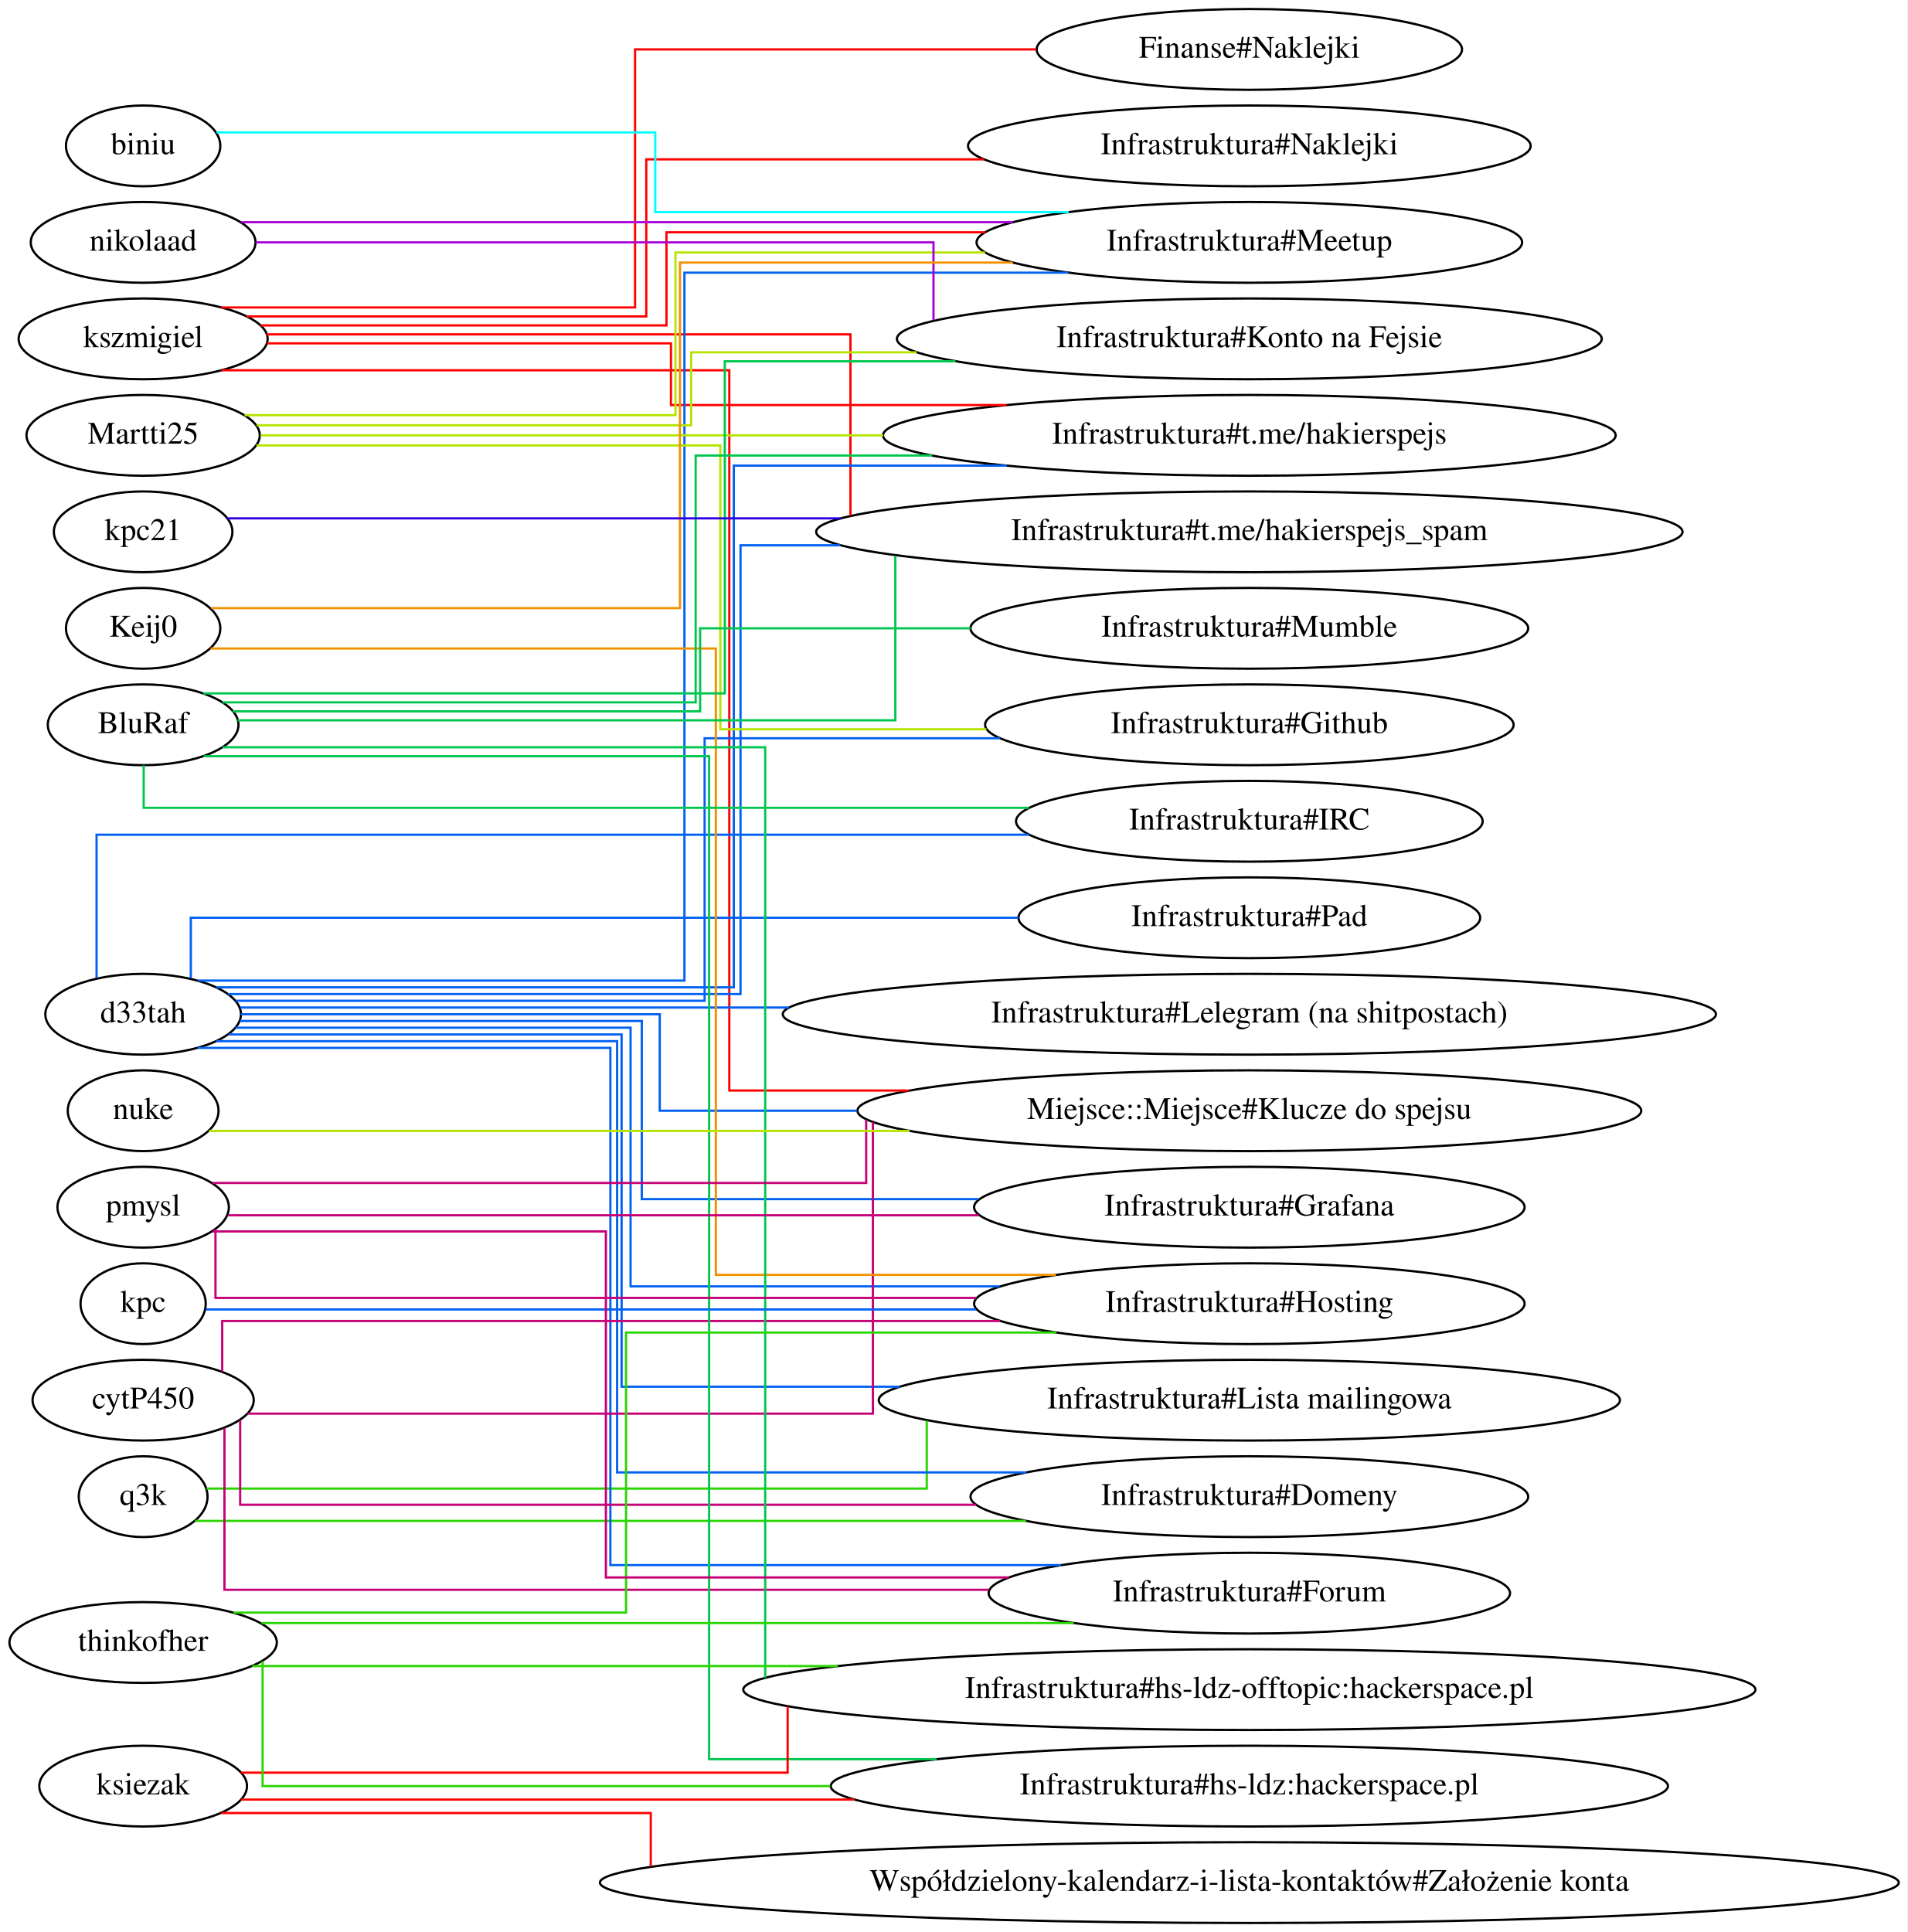
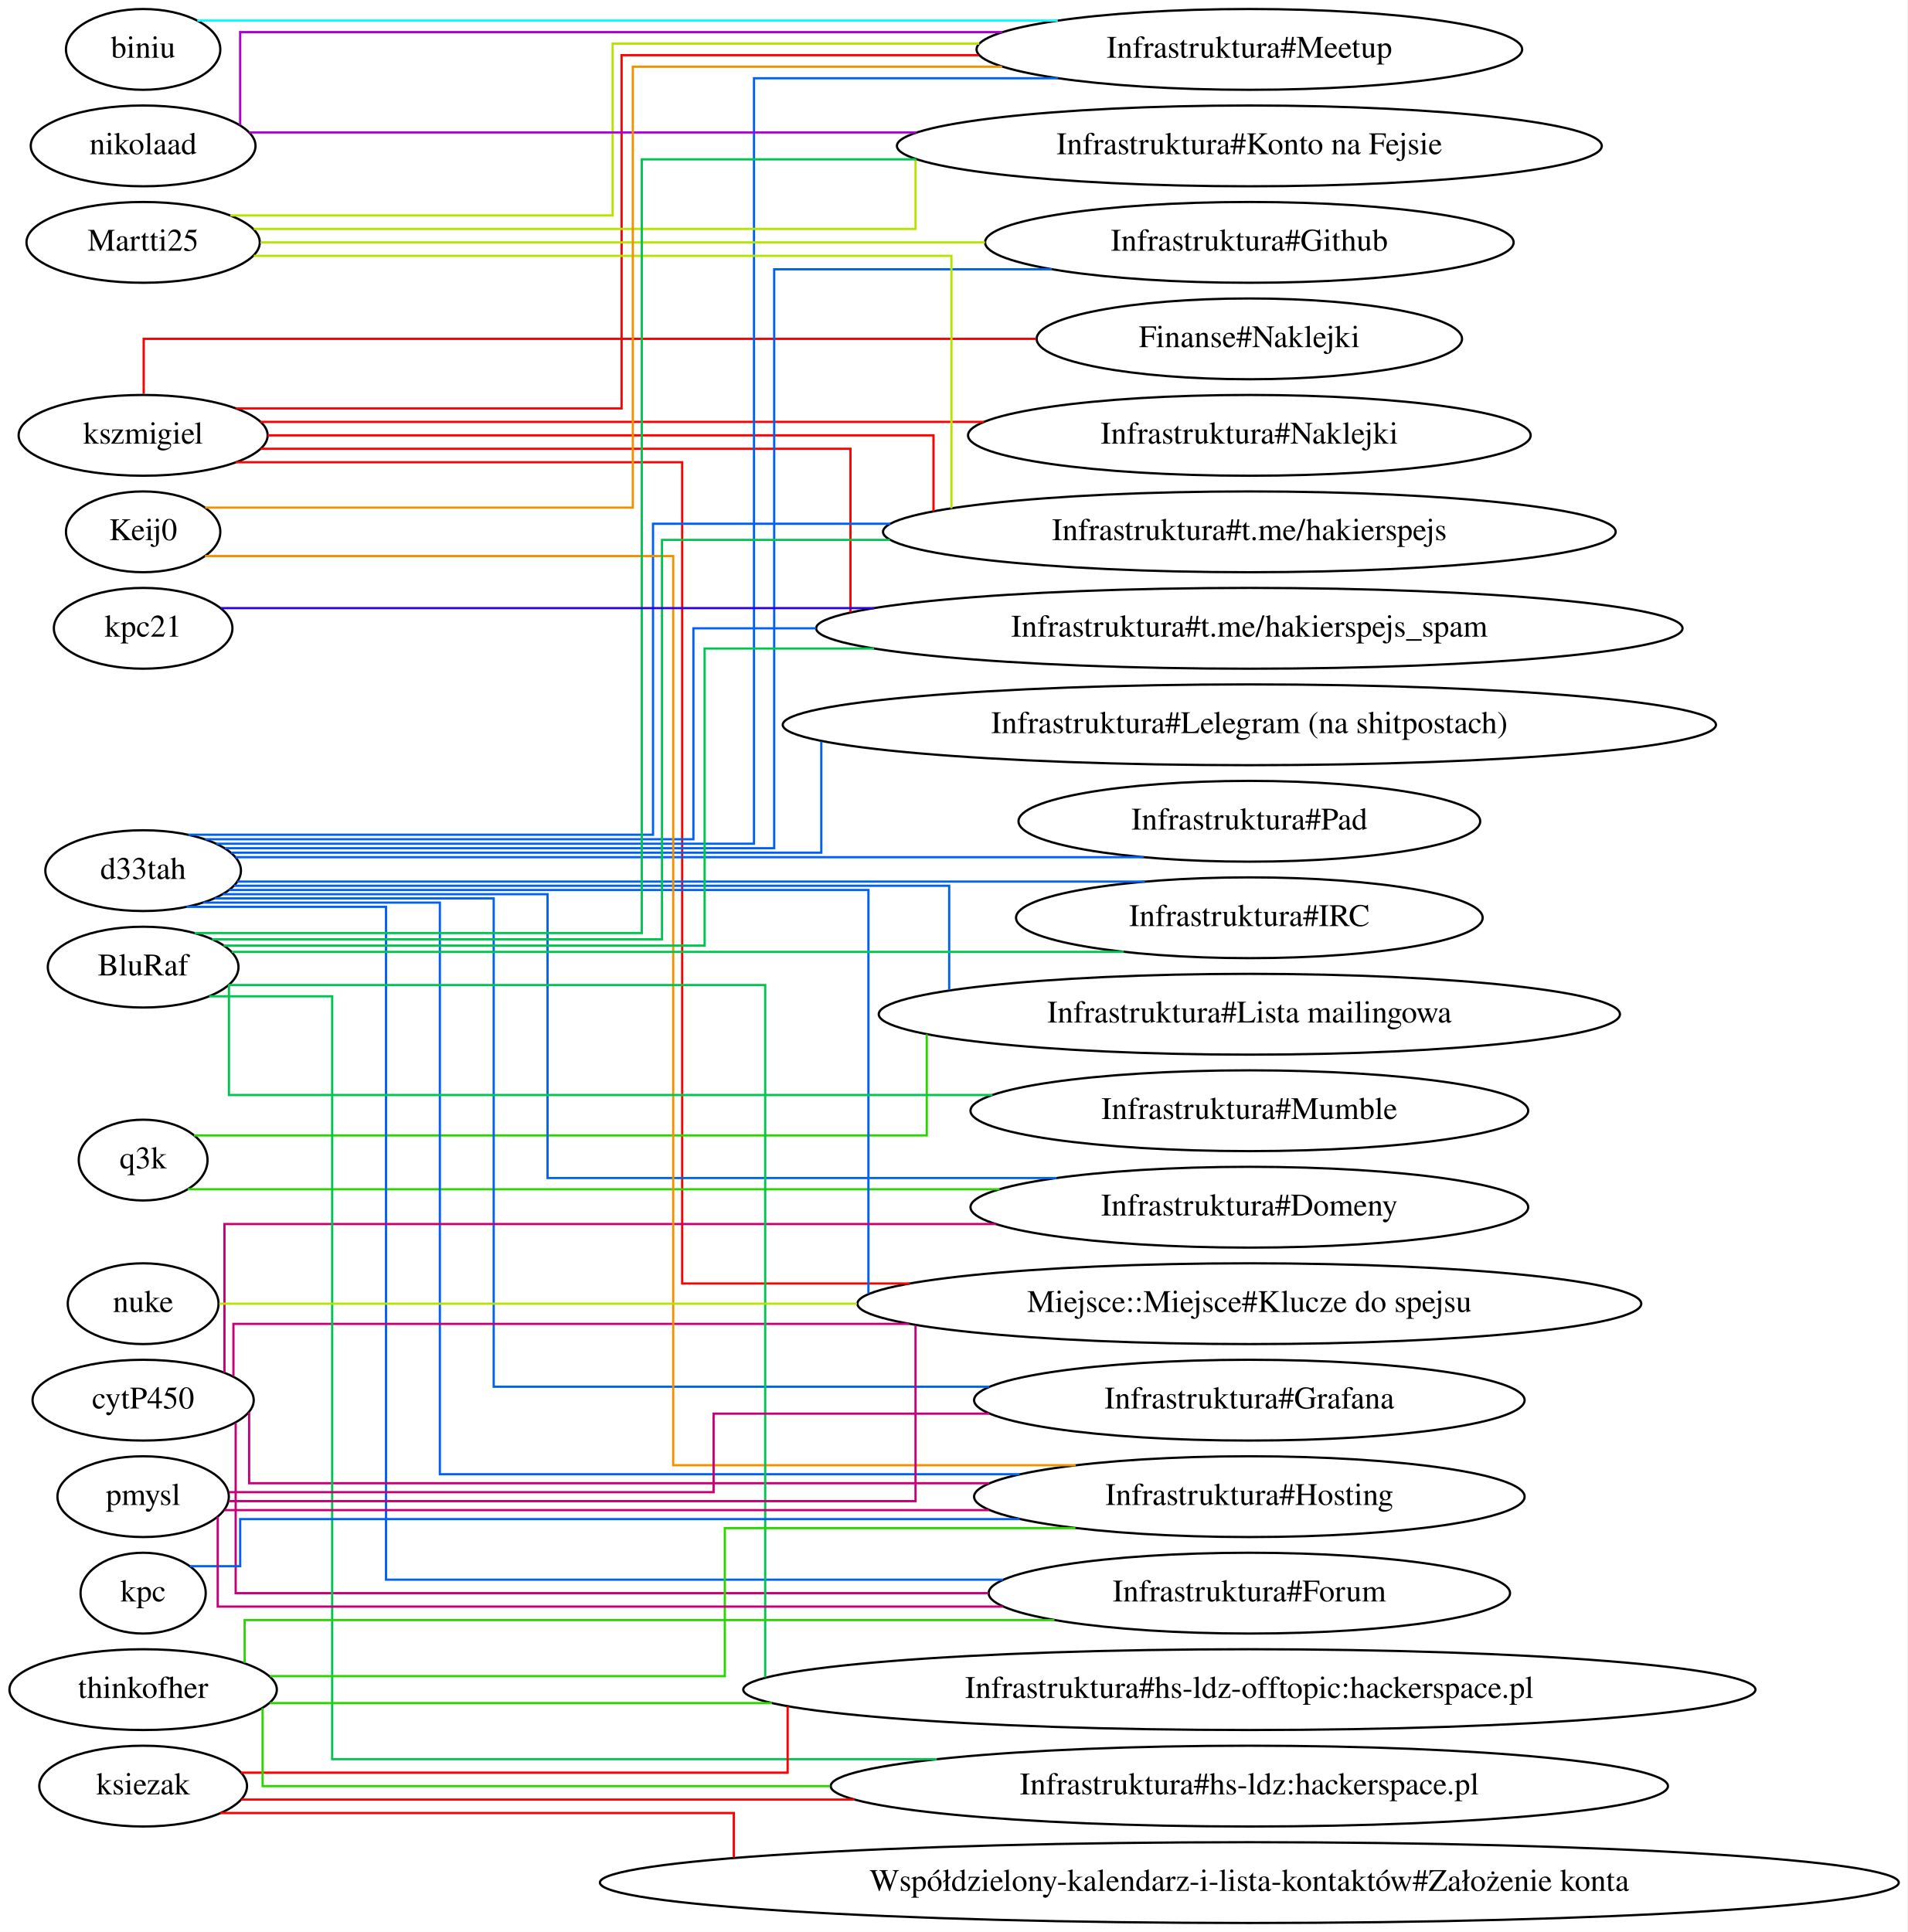
<svg xmlns="http://www.w3.org/2000/svg" width="850pt" height="861pt" viewBox="0.00 0.00 850.04 861.00">
  <g id="graph0" class="graph" transform="scale(1 1) rotate(0) translate(4 857)">
    <polygon fill="#ffffff" stroke="transparent" points="-4,4 -4,-857 846.038,-857 846.038,4 -4,4" />
    <g id="node1" class="node">
-       <ellipse fill="none" stroke="#000000" cx="59.795" cy="-706" rx="55.491" ry="18" />
-       <text text-anchor="middle" x="59.795" y="-702.3" font-family="Times,serif" font-size="14.00" fill="#000000">kszmigiel</text>
+       <ellipse fill="none" stroke="#000000" cx="59.795" cy="-663" rx="55.491" ry="18" />
+       <text text-anchor="middle" x="59.795" y="-659.3" font-family="Times,serif" font-size="14.00" fill="#000000">kszmigiel</text>
    </g>
    <g id="node2" class="node">
-       <ellipse fill="none" stroke="#000000" cx="552.814" cy="-362" rx="174.669" ry="18" />
-       <text text-anchor="middle" x="552.814" y="-358.3" font-family="Times,serif" font-size="14.00" fill="#000000">Miejsce::Miejsce#Klucze do spejsu</text>
+       <ellipse fill="none" stroke="#000000" cx="552.814" cy="-706" rx="94.783" ry="18" />
+       <text text-anchor="middle" x="552.814" y="-702.3" font-family="Times,serif" font-size="14.00" fill="#000000">Finanse#Naklejki</text>
    </g>
    <g id="edge1" class="edge">
-       <path fill="none" stroke="#ff0000" d="M94.756,-692C165.942,-692 321.038,-692 321.038,-692 321.038,-692 321.038,-371 321.038,-371 321.038,-371 357.294,-371 401.127,-371" />
+       <path fill="none" stroke="#ff0000" d="M60.038,-681.485C60.038,-693.14 60.038,-706 60.038,-706 60.038,-706 314.607,-706 457.802,-706" />
    </g>
    <g id="node3" class="node">
-       <ellipse fill="none" stroke="#000000" cx="552.814" cy="-835" rx="94.783" ry="18" />
-       <text text-anchor="middle" x="552.814" y="-831.3" font-family="Times,serif" font-size="14.00" fill="#000000">Finanse#Naklejki</text>
+       <ellipse fill="none" stroke="#000000" cx="552.814" cy="-835" rx="121.578" ry="18" />
+       <text text-anchor="middle" x="552.814" y="-831.3" font-family="Times,serif" font-size="14.00" fill="#000000">Infrastruktura#Meetup</text>
    </g>
    <g id="edge2" class="edge">
-       <path fill="none" stroke="#ff0000" d="M94.534,-720C156.355,-720 279.038,-720 279.038,-720 279.038,-720 279.038,-835 279.038,-835 279.038,-835 378.756,-835 457.829,-835" />
+       <path fill="none" stroke="#ff0000" d="M101.163,-675C163.175,-675 273.038,-675 273.038,-675 273.038,-675 273.038,-832.429 273.038,-832.429 273.038,-832.429 356.413,-832.429 432.134,-832.429" />
    </g>
    <g id="node4" class="node">
-       <ellipse fill="none" stroke="#000000" cx="552.814" cy="-663" rx="163.271" ry="18" />
-       <text text-anchor="middle" x="552.814" y="-659.3" font-family="Times,serif" font-size="14.00" fill="#000000">Infrastruktura#t.me/hakierspejs</text>
+       <ellipse fill="none" stroke="#000000" cx="552.814" cy="-577" rx="193.066" ry="18" />
+       <text text-anchor="middle" x="552.814" y="-573.3" font-family="Times,serif" font-size="14.00" fill="#000000">Infrastruktura#t.me/hakierspejs_spam</text>
    </g>
    <g id="edge3" class="edge">
-       <path fill="none" stroke="#ff0000" d="M114.949,-704C184.48,-704 295.038,-704 295.038,-704 295.038,-704 295.038,-676.5 295.038,-676.5 295.038,-676.5 374.071,-676.5 444.614,-676.5" />
+       <path fill="none" stroke="#ff0000" d="M112.205,-657C201.845,-657 375.038,-657 375.038,-657 375.038,-657 375.038,-603.678 375.038,-584.1" />
    </g>
    <g id="node5" class="node">
-       <ellipse fill="none" stroke="#000000" cx="552.814" cy="-620" rx="193.066" ry="18" />
-       <text text-anchor="middle" x="552.814" y="-616.3" font-family="Times,serif" font-size="14.00" fill="#000000">Infrastruktura#t.me/hakierspejs_spam</text>
+       <ellipse fill="none" stroke="#000000" cx="552.814" cy="-663" rx="125.378" ry="18" />
+       <text text-anchor="middle" x="552.814" y="-659.3" font-family="Times,serif" font-size="14.00" fill="#000000">Infrastruktura#Naklejki</text>
    </g>
    <g id="edge4" class="edge">
-       <path fill="none" stroke="#ff0000" d="M114.706,-708C205.025,-708 375.038,-708 375.038,-708 375.038,-708 375.038,-648.218 375.038,-627.201" />
+       <path fill="none" stroke="#ff0000" d="M112.09,-669C188.295,-669 331.935,-669 434.522,-669" />
    </g>
    <g id="node6" class="node">
-       <ellipse fill="none" stroke="#000000" cx="552.814" cy="-749" rx="121.578" ry="18" />
-       <text text-anchor="middle" x="552.814" y="-745.3" font-family="Times,serif" font-size="14.00" fill="#000000">Infrastruktura#Meetup</text>
+       <ellipse fill="none" stroke="#000000" cx="552.814" cy="-276" rx="174.669" ry="18" />
+       <text text-anchor="middle" x="552.814" y="-272.3" font-family="Times,serif" font-size="14.00" fill="#000000">Miejsce::Miejsce#Klucze do spejsu</text>
    </g>
    <g id="edge5" class="edge">
-       <path fill="none" stroke="#ff0000" d="M112.139,-712C180.907,-712 293.038,-712 293.038,-712 293.038,-712 293.038,-753.5 293.038,-753.5 293.038,-753.5 366.354,-753.5 435.087,-753.5" />
+       <path fill="none" stroke="#ff0000" d="M101.094,-651C169.783,-651 300.038,-651 300.038,-651 300.038,-651 300.038,-285 300.038,-285 300.038,-285 347.561,-285 401.395,-285" />
    </g>
    <g id="node7" class="node">
-       <ellipse fill="none" stroke="#000000" cx="552.814" cy="-792" rx="125.378" ry="18" />
-       <text text-anchor="middle" x="552.814" y="-788.3" font-family="Times,serif" font-size="14.00" fill="#000000">Infrastruktura#Naklejki</text>
+       <ellipse fill="none" stroke="#000000" cx="552.814" cy="-620" rx="163.271" ry="18" />
+       <text text-anchor="middle" x="552.814" y="-616.3" font-family="Times,serif" font-size="14.00" fill="#000000">Infrastruktura#t.me/hakierspejs</text>
    </g>
    <g id="edge6" class="edge">
-       <path fill="none" stroke="#ff0000" d="M105.986,-716C171.631,-716 284.038,-716 284.038,-716 284.038,-716 284.038,-786 284.038,-786 284.038,-786 362.424,-786 434.534,-786" />
+       <path fill="none" stroke="#ff0000" d="M115.22,-663C214.417,-663 412.038,-663 412.038,-663 412.038,-663 412.038,-641.741 412.038,-629.119" />
    </g>
    <g id="node8" class="node">
-       <ellipse fill="none" stroke="#000000" cx="59.795" cy="-190" rx="28.695" ry="18" />
-       <text text-anchor="middle" x="59.795" y="-186.3" font-family="Times,serif" font-size="14.00" fill="#000000">q3k</text>
+       <ellipse fill="none" stroke="#000000" cx="59.795" cy="-340" rx="28.695" ry="18" />
+       <text text-anchor="middle" x="59.795" y="-336.3" font-family="Times,serif" font-size="14.00" fill="#000000">q3k</text>
    </g>
    <g id="node9" class="node">
-       <ellipse fill="none" stroke="#000000" cx="552.814" cy="-190" rx="124.278" ry="18" />
-       <text text-anchor="middle" x="552.814" y="-186.3" font-family="Times,serif" font-size="14.00" fill="#000000">Infrastruktura#Domeny</text>
+       <ellipse fill="none" stroke="#000000" cx="552.814" cy="-405" rx="165.171" ry="18" />
+       <text text-anchor="middle" x="552.814" y="-401.3" font-family="Times,serif" font-size="14.00" fill="#000000">Infrastruktura#Lista mailingowa</text>
    </g>
    <g id="edge7" class="edge">
-       <path fill="none" stroke="#2bd500" d="M82.913,-179.2C148.021,-179.2 335.81,-179.2 453.336,-179.2" />
+       <path fill="none" stroke="#2bd500" d="M82.44,-351C159.831,-351 409.038,-351 409.038,-351 409.038,-351 409.038,-380.745 409.038,-396.083" />
    </g>
    <g id="node10" class="node">
-       <ellipse fill="none" stroke="#000000" cx="552.814" cy="-233" rx="165.171" ry="18" />
-       <text text-anchor="middle" x="552.814" y="-229.3" font-family="Times,serif" font-size="14.00" fill="#000000">Infrastruktura#Lista mailingowa</text>
+       <ellipse fill="none" stroke="#000000" cx="552.814" cy="-319" rx="124.278" ry="18" />
+       <text text-anchor="middle" x="552.814" y="-315.3" font-family="Times,serif" font-size="14.00" fill="#000000">Infrastruktura#Domeny</text>
    </g>
    <g id="edge8" class="edge">
-       <path fill="none" stroke="#2bd500" d="M88.079,-193.6C171.222,-193.6 409.038,-193.6 409.038,-193.6 409.038,-193.6 409.038,-212.223 409.038,-223.862" />
+       <path fill="none" stroke="#2bd500" d="M79.732,-327C139.677,-327 321.522,-327 441.502,-327" />
    </g>
    <g id="node11" class="node">
-       <ellipse fill="none" stroke="#000000" cx="59.795" cy="-405" rx="43.592" ry="18" />
-       <text text-anchor="middle" x="59.795" y="-401.3" font-family="Times,serif" font-size="14.00" fill="#000000">d33tah</text>
+       <ellipse fill="none" stroke="#000000" cx="59.795" cy="-469" rx="43.592" ry="18" />
+       <text text-anchor="middle" x="59.795" y="-465.3" font-family="Times,serif" font-size="14.00" fill="#000000">d33tah</text>
    </g>
    <g id="edge9" class="edge">
-       <path fill="none" stroke="#0061f2" d="M103.372,-405C170.122,-405 290.038,-405 290.038,-405 290.038,-405 290.038,-362 290.038,-362 290.038,-362 329.535,-362 377.904,-362" />
-     </g>
-     <g id="edge13" class="edge">
-       <path fill="none" stroke="#0061f2" d="M92.338,-417C162.768,-417 323.038,-417 323.038,-417 323.038,-417 323.038,-649.5 323.038,-649.5 323.038,-649.5 385.057,-649.5 444.654,-649.5" />
+       <path fill="none" stroke="#0061f2" d="M92.363,-481C164.625,-481 332.038,-481 332.038,-481 332.038,-481 332.038,-822.143 332.038,-822.143 332.038,-822.143 405.33,-822.143 467.456,-822.143" />
+     </g>
+     <g id="edge11" class="edge">
+       <path fill="none" stroke="#0061f2" d="M87.451,-483C151.588,-483 305.038,-483 305.038,-483 305.038,-483 305.038,-577 305.038,-577 305.038,-577 327.893,-577 359.72,-577" />
+     </g>
+     <g id="edge17" class="edge">
+       <path fill="none" stroke="#0061f2" d="M98.144,-460.375C183.768,-460.375 383.038,-460.375 383.038,-460.375 383.038,-460.375 383.038,-308.95 383.038,-280.558" />
+     </g>
+     <g id="edge18" class="edge">
+       <path fill="none" stroke="#0061f2" d="M79.961,-485C135.576,-485 287.038,-485 287.038,-485 287.038,-485 287.038,-623.6 287.038,-623.6 287.038,-623.6 336.556,-623.6 392.843,-623.6" />
    </g>
    <g id="edge19" class="edge">
-       <path fill="none" stroke="#0061f2" d="M97.658,-414C171.163,-414 326.038,-414 326.038,-414 326.038,-414 326.038,-614 326.038,-614 326.038,-614 344.352,-614 370.571,-614" />
-     </g>
-     <g id="edge20" class="edge">
-       <path fill="none" stroke="#0061f2" d="M84.254,-420C145.585,-420 301.038,-420 301.038,-420 301.038,-420 301.038,-735.5 301.038,-735.5 301.038,-735.5 398.468,-735.5 472.111,-735.5" />
-     </g>
-     <g id="edge15" class="edge">
-       <path fill="none" stroke="#0061f2" d="M92.338,-393C151.594,-393 271.038,-393 271.038,-393 271.038,-393 271.038,-200.8 271.038,-200.8 271.038,-200.8 372.345,-200.8 453.47,-200.8" />
-     </g>
-     <g id="edge16" class="edge">
-       <path fill="none" stroke="#0061f2" d="M97.918,-396C159.255,-396 273.038,-396 273.038,-396 273.038,-396 273.038,-239 273.038,-239 273.038,-239 332.732,-239 396.974,-239" />
+       <path fill="none" stroke="#0061f2" d="M100.306,-462.25C194.257,-462.25 419.038,-462.25 419.038,-462.25 419.038,-462.25 419.038,-432.352 419.038,-415.768" />
+     </g>
+     <g id="edge21" class="edge">
+       <path fill="none" stroke="#0061f2" d="M95.405,-458.5C147.933,-458.5 240.038,-458.5 240.038,-458.5 240.038,-458.5 240.038,-332 240.038,-332 240.038,-332 374.339,-332 466.933,-332" />
    </g>
    <g id="node12" class="node">
-       <ellipse fill="none" stroke="#000000" cx="552.814" cy="-491" rx="103.981" ry="18" />
-       <text text-anchor="middle" x="552.814" y="-487.3" font-family="Times,serif" font-size="14.00" fill="#000000">Infrastruktura#IRC</text>
+       <ellipse fill="none" stroke="#000000" cx="552.814" cy="-190" rx="122.678" ry="18" />
+       <text text-anchor="middle" x="552.814" y="-186.3" font-family="Times,serif" font-size="14.00" fill="#000000">Infrastruktura#Hosting</text>
    </g>
    <g id="edge10" class="edge">
-       <path fill="none" stroke="#0061f2" d="M39.038,-421.189C39.038,-444.565 39.038,-485 39.038,-485 39.038,-485 305.538,-485 454.664,-485" />
+       <path fill="none" stroke="#0061f2" d="M86.556,-454.75C125.198,-454.75 192.038,-454.75 192.038,-454.75 192.038,-454.75 192.038,-200 192.038,-200 192.038,-200 343.734,-200 450.395,-200" />
    </g>
    <g id="node13" class="node">
-       <ellipse fill="none" stroke="#000000" cx="552.814" cy="-448" rx="102.882" ry="18" />
-       <text text-anchor="middle" x="552.814" y="-444.3" font-family="Times,serif" font-size="14.00" fill="#000000">Infrastruktura#Pad</text>
-     </g>
-     <g id="edge11" class="edge">
-       <path fill="none" stroke="#0061f2" d="M81.038,-421.012C81.038,-433.237 81.038,-448 81.038,-448 81.038,-448 311.049,-448 449.863,-448" />
-     </g>
-     <g id="node14" class="node">
-       <ellipse fill="none" stroke="#000000" cx="552.814" cy="-276" rx="122.678" ry="18" />
-       <text text-anchor="middle" x="552.814" y="-272.3" font-family="Times,serif" font-size="14.00" fill="#000000">Infrastruktura#Hosting</text>
-     </g>
-     <g id="edge12" class="edge">
-       <path fill="none" stroke="#0061f2" d="M100.912,-399C163.893,-399 277.038,-399 277.038,-399 277.038,-399 277.038,-283.714 277.038,-283.714 277.038,-283.714 364.902,-283.714 441.44,-283.714" />
-     </g>
-     <g id="node15" class="node">
-       <ellipse fill="none" stroke="#000000" cx="552.814" cy="-534" rx="117.779" ry="18" />
-       <text text-anchor="middle" x="552.814" y="-530.3" font-family="Times,serif" font-size="14.00" fill="#000000">Infrastruktura#Github</text>
-     </g>
-     <g id="edge14" class="edge">
-       <path fill="none" stroke="#0061f2" d="M101.117,-411C172.193,-411 310.038,-411 310.038,-411 310.038,-411 310.038,-528 310.038,-528 310.038,-528 377.802,-528 441.728,-528" />
-     </g>
-     <g id="node16" class="node">
-       <ellipse fill="none" stroke="#000000" cx="552.814" cy="-319" rx="122.678" ry="18" />
-       <text text-anchor="middle" x="552.814" y="-315.3" font-family="Times,serif" font-size="14.00" fill="#000000">Infrastruktura#Grafana</text>
-     </g>
-     <g id="edge17" class="edge">
-       <path fill="none" stroke="#0061f2" d="M102.909,-402C167.539,-402 282.038,-402 282.038,-402 282.038,-402 282.038,-322.6 282.038,-322.6 282.038,-322.6 359.869,-322.6 432.076,-322.6" />
-     </g>
-     <g id="node17" class="node">
-       <ellipse fill="none" stroke="#000000" cx="552.814" cy="-405" rx="207.963" ry="18" />
-       <text text-anchor="middle" x="552.814" y="-401.3" font-family="Times,serif" font-size="14.00" fill="#000000">Infrastruktura#Lelegram (na shitpostach)</text>
-     </g>
-     <g id="edge18" class="edge">
-       <path fill="none" stroke="#0061f2" d="M103.115,-408C158.098,-408 256.755,-408 347.681,-408" />
-     </g>
-     <g id="node18" class="node">
      <ellipse fill="none" stroke="#000000" cx="552.814" cy="-147" rx="116.18" ry="18" />
      <text text-anchor="middle" x="552.814" y="-143.3" font-family="Times,serif" font-size="14.00" fill="#000000">Infrastruktura#Forum</text>
    </g>
-     <g id="edge21" class="edge">
-       <path fill="none" stroke="#0061f2" d="M84.09,-390C139.023,-390 268.038,-390 268.038,-390 268.038,-390 268.038,-159.5 268.038,-159.5 268.038,-159.5 384.91,-159.5 468.912,-159.5" />
+     <g id="edge12" class="edge">
+       <path fill="none" stroke="#0061f2" d="M79.146,-452.875C110.281,-452.875 168.038,-452.875 168.038,-452.875 168.038,-452.875 168.038,-153 168.038,-153 168.038,-153 329.338,-153 443.067,-153" />
+     </g>
+     <g id="node14" class="node">
+       <ellipse fill="none" stroke="#000000" cx="552.814" cy="-749" rx="117.779" ry="18" />
+       <text text-anchor="middle" x="552.814" y="-745.3" font-family="Times,serif" font-size="14.00" fill="#000000">Infrastruktura#Github</text>
+     </g>
+     <g id="edge13" class="edge">
+       <path fill="none" stroke="#0061f2" d="M96.274,-479C172.372,-479 341.038,-479 341.038,-479 341.038,-479 341.038,-737 341.038,-737 341.038,-737 406.656,-737 464.842,-737" />
+     </g>
+     <g id="node15" class="node">
+       <ellipse fill="none" stroke="#000000" cx="552.814" cy="-233" rx="122.678" ry="18" />
+       <text text-anchor="middle" x="552.814" y="-229.3" font-family="Times,serif" font-size="14.00" fill="#000000">Infrastruktura#Grafana</text>
+     </g>
+     <g id="edge14" class="edge">
+       <path fill="none" stroke="#0061f2" d="M91.79,-456.625C137.501,-456.625 216.038,-456.625 216.038,-456.625 216.038,-456.625 216.038,-239 216.038,-239 216.038,-239 339.498,-239 436.915,-239" />
+     </g>
+     <g id="node16" class="node">
+       <ellipse fill="none" stroke="#000000" cx="552.814" cy="-534" rx="207.963" ry="18" />
+       <text text-anchor="middle" x="552.814" y="-530.3" font-family="Times,serif" font-size="14.00" fill="#000000">Infrastruktura#Lelegram (na shitpostach)</text>
+     </g>
+     <g id="edge15" class="edge">
+       <path fill="none" stroke="#0061f2" d="M98.998,-477C180.778,-477 362.038,-477 362.038,-477 362.038,-477 362.038,-511.098 362.038,-526.548" />
+     </g>
+     <g id="node17" class="node">
+       <ellipse fill="none" stroke="#000000" cx="552.814" cy="-448" rx="103.981" ry="18" />
+       <text text-anchor="middle" x="552.814" y="-444.3" font-family="Times,serif" font-size="14.00" fill="#000000">Infrastruktura#IRC</text>
+     </g>
+     <g id="edge16" class="edge">
+       <path fill="none" stroke="#0061f2" d="M101.829,-464.125C193.461,-464.125 410.63,-464.125 506.248,-464.125" />
+     </g>
+     <g id="node18" class="node">
+       <ellipse fill="none" stroke="#000000" cx="552.814" cy="-491" rx="102.882" ry="18" />
+       <text text-anchor="middle" x="552.814" y="-487.3" font-family="Times,serif" font-size="14.00" fill="#000000">Infrastruktura#Pad</text>
+     </g>
+     <g id="edge20" class="edge">
+       <path fill="none" stroke="#0061f2" d="M100.981,-475C191.933,-475 409.469,-475 505.675,-475" />
    </g>
    <g id="node19" class="node">
      <ellipse fill="none" stroke="#000000" cx="59.795" cy="-233" rx="49.291" ry="18" />
      <text text-anchor="middle" x="59.795" y="-229.3" font-family="Times,serif" font-size="14.00" fill="#000000">cytP450</text>
    </g>
+     <g id="edge24" class="edge">
+       <path fill="none" stroke="#c60077" d="M100.038,-243.758C100.038,-253.719 100.038,-267 100.038,-267 100.038,-267 269.521,-267 401.101,-267" />
+     </g>
+     <g id="edge25" class="edge">
+       <path fill="none" stroke="#c60077" d="M96.038,-245.266C96.038,-267.344 96.038,-311.5 96.038,-311.5 96.038,-311.5 304.639,-311.5 439.903,-311.5" />
+     </g>
+     <g id="edge22" class="edge">
+       <path fill="none" stroke="#c60077" d="M107.038,-227.541C107.038,-217.248 107.038,-196 107.038,-196 107.038,-196 304.774,-196 436.855,-196" />
+     </g>
    <g id="edge23" class="edge">
-       <path fill="none" stroke="#c60077" d="M106.394,-227C196.327,-227 385.038,-227 385.038,-227 385.038,-227 385.038,-332.213 385.038,-356.873" />
-     </g>
-     <g id="edge24" class="edge">
-       <path fill="none" stroke="#c60077" d="M103.038,-224.015C103.038,-210.474 103.038,-186.4 103.038,-186.4 103.038,-186.4 297.895,-186.4 431.098,-186.4" />
-     </g>
-     <g id="edge22" class="edge">
-       <path fill="none" stroke="#c60077" d="M95.038,-245.739C95.038,-255.846 95.038,-268.286 95.038,-268.286 95.038,-268.286 306.215,-268.286 441.707,-268.286" />
-     </g>
-     <g id="edge25" class="edge">
-       <path fill="none" stroke="#c60077" d="M96.038,-220.532C96.038,-197.027 96.038,-148.5 96.038,-148.5 96.038,-148.5 301.336,-148.5 436.664,-148.5" />
+       <path fill="none" stroke="#c60077" d="M101.038,-222.797C101.038,-200.016 101.038,-147 101.038,-147 101.038,-147 302.612,-147 436.47,-147" />
    </g>
    <g id="node20" class="node">
-       <ellipse fill="none" stroke="#000000" cx="59.795" cy="-663" rx="51.991" ry="18" />
-       <text text-anchor="middle" x="59.795" y="-659.3" font-family="Times,serif" font-size="14.00" fill="#000000">Martti25</text>
+       <ellipse fill="none" stroke="#000000" cx="59.795" cy="-749" rx="51.991" ry="18" />
+       <text text-anchor="middle" x="59.795" y="-745.3" font-family="Times,serif" font-size="14.00" fill="#000000">Martti25</text>
+     </g>
+     <g id="edge29" class="edge">
+       <path fill="none" stroke="#b6e400" d="M98.661,-761C159.173,-761 269.038,-761 269.038,-761 269.038,-761 269.038,-837.571 269.038,-837.571 269.038,-837.571 355.124,-837.571 432.467,-837.571" />
+     </g>
+     <g id="edge26" class="edge">
+       <path fill="none" stroke="#b6e400" d="M109.13,-743C207.791,-743 420.038,-743 420.038,-743 420.038,-743 420.038,-660.232 420.038,-630.487" />
+     </g>
+     <g id="edge28" class="edge">
+       <path fill="none" stroke="#b6e400" d="M112.09,-749C188.418,-749 332.402,-749 435.022,-749" />
+     </g>
+     <g id="node21" class="node">
+       <ellipse fill="none" stroke="#000000" cx="552.814" cy="-792" rx="157.072" ry="18" />
+       <text text-anchor="middle" x="552.814" y="-788.3" font-family="Times,serif" font-size="14.00" fill="#000000">Infrastruktura#Konto na Fejsie</text>
    </g>
    <g id="edge27" class="edge">
-       <path fill="none" stroke="#b6e400" d="M112.09,-663C177.7,-663 293.299,-663 389.647,-663" />
-     </g>
-     <g id="edge26" class="edge">
-       <path fill="none" stroke="#b6e400" d="M104.977,-672C173.811,-672 297.038,-672 297.038,-672 297.038,-672 297.038,-744.5 297.038,-744.5 297.038,-744.5 367.904,-744.5 435.033,-744.5" />
-     </g>
-     <g id="edge28" class="edge">
-       <path fill="none" stroke="#b6e400" d="M110.311,-658.5C185.227,-658.5 317.038,-658.5 317.038,-658.5 317.038,-658.5 317.038,-532 317.038,-532 317.038,-532 376.443,-532 435.617,-532" />
-     </g>
-     <g id="node21" class="node">
-       <ellipse fill="none" stroke="#000000" cx="552.814" cy="-706" rx="157.072" ry="18" />
-       <text text-anchor="middle" x="552.814" y="-702.3" font-family="Times,serif" font-size="14.00" fill="#000000">Infrastruktura#Konto na Fejsie</text>
-     </g>
-     <g id="edge29" class="edge">
-       <path fill="none" stroke="#b6e400" d="M110.402,-667.5C181.942,-667.5 304.038,-667.5 304.038,-667.5 304.038,-667.5 304.038,-700 304.038,-700 304.038,-700 351.231,-700 404.508,-700" />
+       <path fill="none" stroke="#b6e400" d="M109.116,-755C204.303,-755 404.038,-755 404.038,-755 404.038,-755 404.038,-775.381 404.038,-785.89" />
    </g>
    <g id="node22" class="node">
-       <ellipse fill="none" stroke="#000000" cx="59.795" cy="-792" rx="34.394" ry="18" />
-       <text text-anchor="middle" x="59.795" y="-788.3" font-family="Times,serif" font-size="14.00" fill="#000000">biniu</text>
+       <ellipse fill="none" stroke="#000000" cx="59.795" cy="-835" rx="34.394" ry="18" />
+       <text text-anchor="middle" x="59.795" y="-831.3" font-family="Times,serif" font-size="14.00" fill="#000000">biniu</text>
    </g>
    <g id="edge30" class="edge">
-       <path fill="none" stroke="#00ffff" d="M92.496,-798C155.608,-798 288.038,-798 288.038,-798 288.038,-798 288.038,-762.5 288.038,-762.5 288.038,-762.5 394.395,-762.5 472.294,-762.5" />
+       <path fill="none" stroke="#00ffff" d="M83.908,-847.857C152.635,-847.857 351.984,-847.857 467.43,-847.857" />
    </g>
    <g id="node23" class="node">
-       <ellipse fill="none" stroke="#000000" cx="59.795" cy="-749" rx="50.091" ry="18" />
-       <text text-anchor="middle" x="59.795" y="-745.3" font-family="Times,serif" font-size="14.00" fill="#000000">nikolaad</text>
+       <ellipse fill="none" stroke="#000000" cx="59.795" cy="-792" rx="50.091" ry="18" />
+       <text text-anchor="middle" x="59.795" y="-788.3" font-family="Times,serif" font-size="14.00" fill="#000000">nikolaad</text>
+     </g>
+     <g id="edge32" class="edge">
+       <path fill="none" stroke="#ab00d5" d="M103.038,-801.302C103.038,-815.943 103.038,-842.714 103.038,-842.714 103.038,-842.714 309.631,-842.714 442.786,-842.714" />
    </g>
    <g id="edge31" class="edge">
-       <path fill="none" stroke="#ab00d5" d="M103.547,-758C180.138,-758 340.516,-758 447.45,-758" />
-     </g>
-     <g id="edge32" class="edge">
-       <path fill="none" stroke="#ab00d5" d="M109.888,-749C207.137,-749 412.038,-749 412.038,-749 412.038,-749 412.038,-726.786 412.038,-714.291" />
+       <path fill="none" stroke="#ab00d5" d="M107.067,-798C174.913,-798 302.897,-798 404.383,-798" />
    </g>
    <g id="node24" class="node">
-       <ellipse fill="none" stroke="#000000" cx="59.795" cy="-577" rx="34.394" ry="18" />
-       <text text-anchor="middle" x="59.795" y="-573.3" font-family="Times,serif" font-size="14.00" fill="#000000">Keij0</text>
+       <ellipse fill="none" stroke="#000000" cx="59.795" cy="-620" rx="34.394" ry="18" />
+       <text text-anchor="middle" x="59.795" y="-616.3" font-family="Times,serif" font-size="14.00" fill="#000000">Keij0</text>
    </g>
    <g id="edge34" class="edge">
-       <path fill="none" stroke="#f29100" d="M90.095,-586C154.472,-586 299.038,-586 299.038,-586 299.038,-586 299.038,-740 299.038,-740 299.038,-740 377.67,-740 447.395,-740" />
+       <path fill="none" stroke="#f29100" d="M87.435,-630.8C146.162,-630.8 278.038,-630.8 278.038,-630.8 278.038,-630.8 278.038,-827.286 278.038,-827.286 278.038,-827.286 366.19,-827.286 442.635,-827.286" />
    </g>
    <g id="edge33" class="edge">
-       <path fill="none" stroke="#f29100" d="M89.825,-568C157.296,-568 315.038,-568 315.038,-568 315.038,-568 315.038,-288.857 315.038,-288.857 315.038,-288.857 398.588,-288.857 466.635,-288.857" />
+       <path fill="none" stroke="#f29100" d="M87.357,-609.2C149.676,-609.2 296.038,-609.2 296.038,-609.2 296.038,-609.2 296.038,-204 296.038,-204 296.038,-204 399.819,-204 475.424,-204" />
    </g>
    <g id="node25" class="node">
-       <ellipse fill="none" stroke="#000000" cx="59.795" cy="-534" rx="42.494" ry="18" />
-       <text text-anchor="middle" x="59.795" y="-530.3" font-family="Times,serif" font-size="14.00" fill="#000000">BluRaf</text>
+       <ellipse fill="none" stroke="#000000" cx="59.795" cy="-426" rx="42.494" ry="18" />
+       <text text-anchor="middle" x="59.795" y="-422.3" font-family="Times,serif" font-size="14.00" fill="#000000">BluRaf</text>
+     </g>
+     <g id="edge37" class="edge">
+       <path fill="none" stroke="#00c64f" d="M95.648,-435.6C164.843,-435.6 310.038,-435.6 310.038,-435.6 310.038,-435.6 310.038,-568 310.038,-568 310.038,-568 343.471,-568 385.523,-568" />
+     </g>
+     <g id="edge41" class="edge">
+       <path fill="none" stroke="#00c64f" d="M90.502,-438.4C153.405,-438.4 291.038,-438.4 291.038,-438.4 291.038,-438.4 291.038,-616.4 291.038,-616.4 291.038,-616.4 338.278,-616.4 392.622,-616.4" />
+     </g>
+     <g id="edge39" class="edge">
+       <path fill="none" stroke="#00c64f" d="M99.307,-432.8C186.594,-432.8 396.079,-432.8 496.832,-432.8" />
    </g>
    <g id="edge38" class="edge">
-       <path fill="none" stroke="#00c64f" d="M95.075,-544C163.164,-544 306.038,-544 306.038,-544 306.038,-544 306.038,-654 306.038,-654 306.038,-654 356.271,-654 411.409,-654" />
-     </g>
-     <g id="edge40" class="edge">
-       <path fill="none" stroke="#00c64f" d="M101.914,-536C191.953,-536 395.038,-536 395.038,-536 395.038,-536 395.038,-586.758 395.038,-609.361" />
-     </g>
-     <g id="edge35" class="edge">
-       <path fill="none" stroke="#00c64f" d="M60.038,-515.934C60.038,-506.541 60.038,-497 60.038,-497 60.038,-497 310.816,-497 454.573,-497" />
-     </g>
-     <g id="edge36" class="edge">
-       <path fill="none" stroke="#00c64f" d="M86.562,-548C152.798,-548 319.038,-548 319.038,-548 319.038,-548 319.038,-696 319.038,-696 319.038,-696 368.497,-696 421.916,-696" />
+       <path fill="none" stroke="#00c64f" d="M82.742,-441.2C139.524,-441.2 282.038,-441.2 282.038,-441.2 282.038,-441.2 282.038,-786 282.038,-786 282.038,-786 341.287,-786 404.355,-786" />
    </g>
    <g id="node26" class="node">
      <ellipse fill="none" stroke="#000000" cx="552.814" cy="-61" rx="186.567" ry="18" />
      <text text-anchor="middle" x="552.814" y="-57.3" font-family="Times,serif" font-size="14.00" fill="#000000">Infrastruktura#hs-ldz:hackerspace.pl</text>
    </g>
-     <g id="edge37" class="edge">
-       <path fill="none" stroke="#00c64f" d="M86.789,-520C151.861,-520 312.038,-520 312.038,-520 312.038,-520 312.038,-73 312.038,-73 312.038,-73 360.204,-73 413.451,-73" />
+     <g id="edge35" class="edge">
+       <path fill="none" stroke="#00c64f" d="M89.259,-413C113.552,-413 144.038,-413 144.038,-413 144.038,-413 144.038,-73 144.038,-73 144.038,-73 295.103,-73 413.565,-73" />
    </g>
    <g id="node27" class="node">
      <ellipse fill="none" stroke="#000000" cx="552.814" cy="-104" rx="225.56" ry="18" />
      <text text-anchor="middle" x="552.814" y="-100.3" font-family="Times,serif" font-size="14.00" fill="#000000">Infrastruktura#hs-ldz-offtopic:hackerspace.pl</text>
    </g>
-     <g id="edge39" class="edge">
-       <path fill="none" stroke="#00c64f" d="M95.189,-524C169.931,-524 337.038,-524 337.038,-524 337.038,-524 337.038,-157.929 337.038,-109.31" />
+     <g id="edge36" class="edge">
+       <path fill="none" stroke="#00c64f" d="M97.763,-418C173.693,-418 337.038,-418 337.038,-418 337.038,-418 337.038,-151.146 337.038,-109.45" />
    </g>
    <g id="node28" class="node">
-       <ellipse fill="none" stroke="#000000" cx="552.814" cy="-577" rx="124.278" ry="18" />
-       <text text-anchor="middle" x="552.814" y="-573.3" font-family="Times,serif" font-size="14.00" fill="#000000">Infrastruktura#Mumble</text>
-     </g>
-     <g id="edge41" class="edge">
-       <path fill="none" stroke="#00c64f" d="M99.679,-540C169.852,-540 308.038,-540 308.038,-540 308.038,-540 308.038,-577 308.038,-577 308.038,-577 368.043,-577 428.633,-577" />
+       <ellipse fill="none" stroke="#000000" cx="552.814" cy="-362" rx="124.278" ry="18" />
+       <text text-anchor="middle" x="552.814" y="-358.3" font-family="Times,serif" font-size="14.00" fill="#000000">Infrastruktura#Mumble</text>
+     </g>
+     <g id="edge40" class="edge">
+       <path fill="none" stroke="#00c64f" d="M98.038,-418.074C98.038,-402.412 98.038,-369 98.038,-369 98.038,-369 303.63,-369 438.348,-369" />
    </g>
    <g id="node29" class="node">
-       <ellipse fill="none" stroke="#000000" cx="59.795" cy="-620" rx="39.794" ry="18" />
-       <text text-anchor="middle" x="59.795" y="-616.3" font-family="Times,serif" font-size="14.00" fill="#000000">kpc21</text>
+       <ellipse fill="none" stroke="#000000" cx="59.795" cy="-577" rx="39.794" ry="18" />
+       <text text-anchor="middle" x="59.795" y="-573.3" font-family="Times,serif" font-size="14.00" fill="#000000">kpc21</text>
    </g>
    <g id="edge42" class="edge">
-       <path fill="none" stroke="#2e00e4" d="M97.256,-626C155.288,-626 270.678,-626 370.8,-626" />
+       <path fill="none" stroke="#2e00e4" d="M94.463,-586C154.3,-586 280.638,-586 385.548,-586" />
    </g>
    <g id="node30" class="node">
      <ellipse fill="none" stroke="#000000" cx="59.795" cy="-61" rx="46.292" ry="18" />
      <text text-anchor="middle" x="59.795" y="-57.3" font-family="Times,serif" font-size="14.00" fill="#000000">ksiezak</text>
    </g>
    <g id="edge43" class="edge">
      <path fill="none" stroke="#ff0000" d="M103.547,-55C164.584,-55 278.833,-55 376.84,-55" />
    </g>
    <g id="edge44" class="edge">
      <path fill="none" stroke="#ff0000" d="M103.421,-67C183.776,-67 347.038,-67 347.038,-67 347.038,-67 347.038,-85.701 347.038,-96.513" />
    </g>
    <g id="node31" class="node">
      <ellipse fill="none" stroke="#000000" cx="552.814" cy="-18" rx="289.449" ry="18" />
      <text text-anchor="middle" x="552.814" y="-14.3" font-family="Times,serif" font-size="14.00" fill="#000000">Współdzielony-kalendarz-i-lista-kontaktów#Założenie konta</text>
    </g>
    <g id="edge45" class="edge">
-       <path fill="none" stroke="#ff0000" d="M94.649,-49C158.113,-49 286.038,-49 286.038,-49 286.038,-49 286.038,-34.348 286.038,-25.19" />
+       <path fill="none" stroke="#ff0000" d="M94.209,-49C165.564,-49 323.038,-49 323.038,-49 323.038,-49 323.038,-38.071 323.038,-29.192" />
    </g>
    <g id="node32" class="node">
-       <ellipse fill="none" stroke="#000000" cx="59.795" cy="-125" rx="59.59" ry="18" />
-       <text text-anchor="middle" x="59.795" y="-121.3" font-family="Times,serif" font-size="14.00" fill="#000000">thinkofher</text>
+       <ellipse fill="none" stroke="#000000" cx="59.795" cy="-104" rx="59.59" ry="18" />
+       <text text-anchor="middle" x="59.795" y="-100.3" font-family="Times,serif" font-size="14.00" fill="#000000">thinkofher</text>
    </g>
    <g id="edge46" class="edge">
-       <path fill="none" stroke="#2bd500" d="M100.028,-138.333C162.327,-138.333 275.038,-138.333 275.038,-138.333 275.038,-138.333 275.038,-263.143 275.038,-263.143 275.038,-263.143 385.246,-263.143 466.826,-263.143" />
+       <path fill="none" stroke="#2bd500" d="M116.366,-110C192.646,-110 319.038,-110 319.038,-110 319.038,-110 319.038,-176 319.038,-176 319.038,-176 407.245,-176 475.295,-176" />
    </g>
    <g id="edge49" class="edge">
-       <path fill="none" stroke="#2bd500" d="M112.556,-133.667C199.5,-133.667 373.308,-133.667 474.591,-133.667" />
+       <path fill="none" stroke="#2bd500" d="M105.038,-115.897C105.038,-124.639 105.038,-135 105.038,-135 105.038,-135 335.731,-135 465.947,-135" />
    </g>
    <g id="edge47" class="edge">
-       <path fill="none" stroke="#2bd500" d="M113.038,-116.633C113.038,-99.285 113.038,-61 113.038,-61 113.038,-61 246.212,-61 365.99,-61" />
+       <path fill="none" stroke="#2bd500" d="M113.038,-95.709C113.038,-83.214 113.038,-61 113.038,-61 113.038,-61 246.212,-61 365.99,-61" />
    </g>
    <g id="edge48" class="edge">
-       <path fill="none" stroke="#2bd500" d="M108.416,-114.5C168.907,-114.5 275.667,-114.5 369.386,-114.5" />
+       <path fill="none" stroke="#2bd500" d="M116.35,-98C171.299,-98 258.2,-98 340.043,-98" />
    </g>
    <g id="node33" class="node">
-       <ellipse fill="none" stroke="#000000" cx="59.795" cy="-276" rx="27.895" ry="18" />
-       <text text-anchor="middle" x="59.795" y="-272.3" font-family="Times,serif" font-size="14.00" fill="#000000">kpc</text>
+       <ellipse fill="none" stroke="#000000" cx="59.795" cy="-147" rx="27.895" ry="18" />
+       <text text-anchor="middle" x="59.795" y="-143.3" font-family="Times,serif" font-size="14.00" fill="#000000">kpc</text>
    </g>
    <g id="edge50" class="edge">
-       <path fill="none" stroke="#0061f2" d="M87.714,-273.429C152.491,-273.429 316.219,-273.429 430.993,-273.429" />
+       <path fill="none" stroke="#0061f2" d="M80.656,-159C91.715,-159 103.038,-159 103.038,-159 103.038,-159 103.038,-180 103.038,-180 103.038,-180 317.746,-180 450.471,-180" />
    </g>
    <g id="node34" class="node">
-       <ellipse fill="none" stroke="#000000" cx="59.795" cy="-319" rx="38.194" ry="18" />
-       <text text-anchor="middle" x="59.795" y="-315.3" font-family="Times,serif" font-size="14.00" fill="#000000">pmysl</text>
+       <ellipse fill="none" stroke="#000000" cx="59.795" cy="-190" rx="38.194" ry="18" />
+       <text text-anchor="middle" x="59.795" y="-186.3" font-family="Times,serif" font-size="14.00" fill="#000000">pmysl</text>
    </g>
    <g id="edge53" class="edge">
-       <path fill="none" stroke="#c60077" d="M90.693,-329.8C171.348,-329.8 382.038,-329.8 382.038,-329.8 382.038,-329.8 382.038,-349.453 382.038,-358.052" />
+       <path fill="none" stroke="#c60077" d="M97.95,-188C187.578,-188 404.038,-188 404.038,-188 404.038,-188 404.038,-243.334 404.038,-266.246" />
    </g>
    <g id="edge51" class="edge">
-       <path fill="none" stroke="#c60077" d="M92.038,-309.213C92.038,-297.248 92.038,-278.571 92.038,-278.571 92.038,-278.571 294.633,-278.571 431.148,-278.571" />
+       <path fill="none" stroke="#c60077" d="M96.048,-184C166.874,-184 326.338,-184 436.754,-184" />
    </g>
    <g id="edge52" class="edge">
-       <path fill="none" stroke="#c60077" d="M97.662,-315.4C168.294,-315.4 322.871,-315.4 432.235,-315.4" />
+       <path fill="none" stroke="#c60077" d="M93.038,-181.013C93.038,-166.867 93.038,-141 93.038,-141 93.038,-141 306.972,-141 442.978,-141" />
    </g>
    <g id="edge54" class="edge">
-       <path fill="none" stroke="#c60077" d="M90.671,-308.2C148.206,-308.2 266.038,-308.2 266.038,-308.2 266.038,-308.2 266.038,-154 266.038,-154 266.038,-154 364.167,-154 445.621,-154" />
+       <path fill="none" stroke="#c60077" d="M98.133,-192C169.158,-192 314.038,-192 314.038,-192 314.038,-192 314.038,-227 314.038,-227 314.038,-227 376.087,-227 436.923,-227" />
    </g>
    <g id="node35" class="node">
-       <ellipse fill="none" stroke="#000000" cx="59.795" cy="-362" rx="33.595" ry="18" />
-       <text text-anchor="middle" x="59.795" y="-358.3" font-family="Times,serif" font-size="14.00" fill="#000000">nuke</text>
+       <ellipse fill="none" stroke="#000000" cx="59.795" cy="-276" rx="33.595" ry="18" />
+       <text text-anchor="middle" x="59.795" y="-272.3" font-family="Times,serif" font-size="14.00" fill="#000000">nuke</text>
    </g>
    <g id="edge55" class="edge">
-       <path fill="none" stroke="#b6e400" d="M89.159,-353C149.38,-353 290.525,-353 401.378,-353" />
+       <path fill="none" stroke="#b6e400" d="M93.682,-276C151.768,-276 274.132,-276 377.937,-276" />
    </g>
  </g>
</svg>
